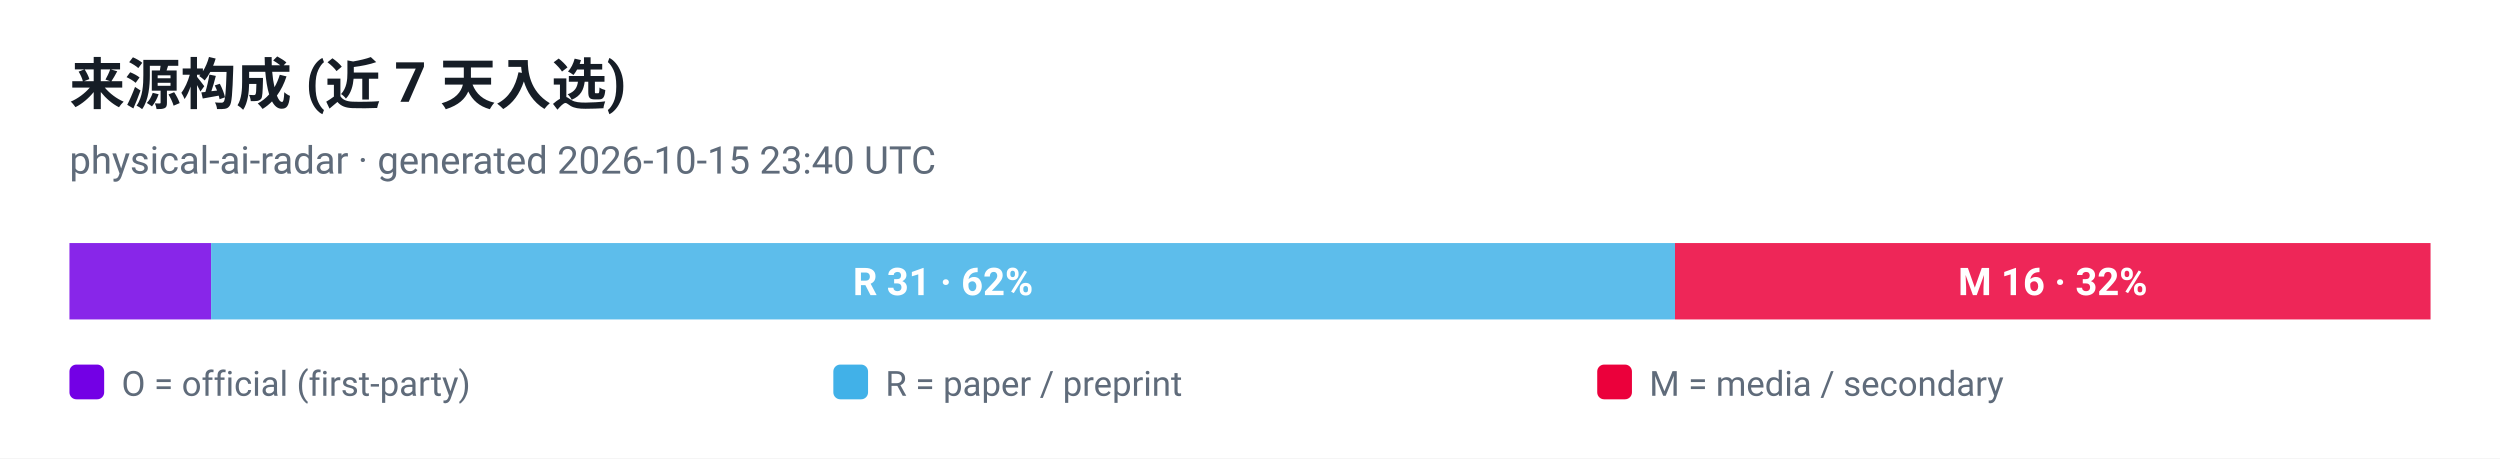
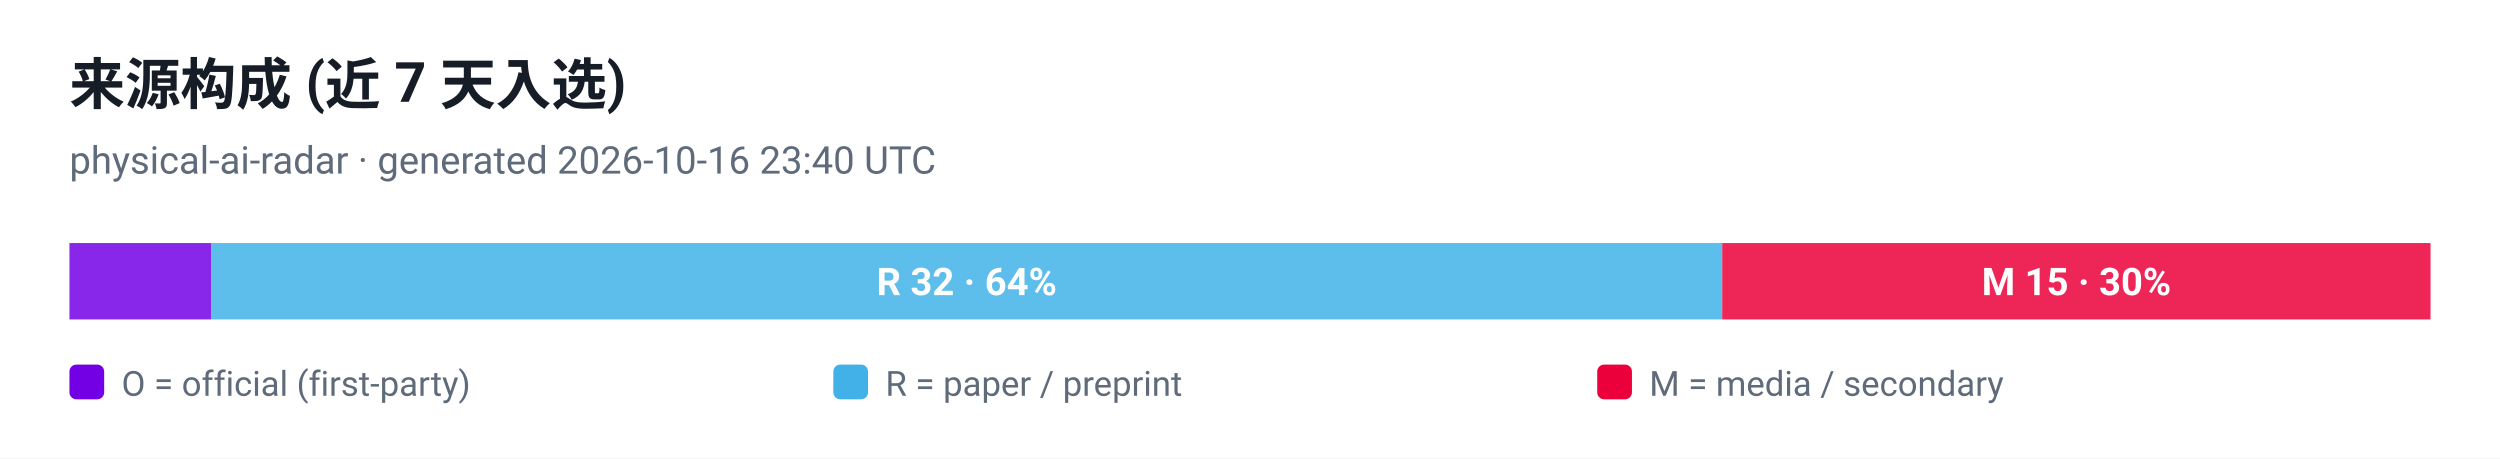
<svg xmlns="http://www.w3.org/2000/svg" viewBox="0 0 720 132" width="720" height="132" role="img" aria-label="来源构成 (近 7 天入选)">
  <style>
  .plate { fill: #ffffff }
  .ink { fill: #161d26 }
  .muted { fill: #5f6b7a }
  .grid { stroke: #e3e9ef }
  @media (prefers-color-scheme: dark) {
    .plate { fill: #0d1117 }
    .ink { fill: #e6edf3 }
    .muted { fill: #8b949e }
    .grid { stroke: #30363d }
  }
</style>
  <rect class="plate" width="720" height="132" />
  <text x="20" y="30" font-family="ui-sans-serif, -apple-system, 'Segoe UI', Roboto, Helvetica, Arial, sans-serif" font-size="16" font-weight="700" class="ink">来源构成 (近 7 天入选)</text>
-   <text x="20" y="50" font-family="ui-sans-serif, -apple-system, 'Segoe UI', Roboto, Helvetica, Arial, sans-serif" font-size="11" class="muted">physical-ai-radar · generated 2026-10-15 23:40 UTC</text>
+   <text x="20" y="50" font-family="ui-sans-serif, -apple-system, 'Segoe UI', Roboto, Helvetica, Arial, sans-serif" font-size="11" class="muted">physical-ai-radar · generated 2026-10-16 23:40 UTC</text>
  <rect x="20.0" y="70" width="40.8" height="22" fill="#7300e5" fill-opacity="0.85" />
-   <rect x="60.8" y="70" width="421.6" height="22" fill="#41b1e8" fill-opacity="0.85" />
-   <text x="271.6" y="85" text-anchor="middle" font-family="ui-sans-serif, -apple-system, 'Segoe UI', Roboto, Helvetica, Arial, sans-serif" font-size="11" font-weight="700" fill="#ffffff">R 31 · 62%</text>
-   <rect x="482.4" y="70" width="217.6" height="22" fill="#eb003b" fill-opacity="0.85" />
-   <text x="591.2" y="85" text-anchor="middle" font-family="ui-sans-serif, -apple-system, 'Segoe UI', Roboto, Helvetica, Arial, sans-serif" font-size="11" font-weight="700" fill="#ffffff">M 16 · 32%</text>
+   <rect x="60.8" y="70" width="435.2" height="22" fill="#41b1e8" fill-opacity="0.85" />
+   <text x="278.4" y="85" text-anchor="middle" font-family="ui-sans-serif, -apple-system, 'Segoe UI', Roboto, Helvetica, Arial, sans-serif" font-size="11" font-weight="700" fill="#ffffff">R 32 · 64%</text>
+   <rect x="496.0" y="70" width="204.0" height="22" fill="#eb003b" fill-opacity="0.85" />
+   <text x="598.0" y="85" text-anchor="middle" font-family="ui-sans-serif, -apple-system, 'Segoe UI', Roboto, Helvetica, Arial, sans-serif" font-size="11" font-weight="700" fill="#ffffff">M 15 · 30%</text>
  <rect x="20" y="105" width="10" height="10" rx="2" fill="#7300e5" />
  <text x="35" y="114" font-family="ui-sans-serif, -apple-system, 'Segoe UI', Roboto, Helvetica, Arial, sans-serif" font-size="10" fill="#5f6b7a">O = official (first-party)</text>
  <rect x="240" y="105" width="10" height="10" rx="2" fill="#41b1e8" />
  <text x="255" y="114" font-family="ui-sans-serif, -apple-system, 'Segoe UI', Roboto, Helvetica, Arial, sans-serif" font-size="10" fill="#5f6b7a">R = paper / preprint</text>
  <rect x="460" y="105" width="10" height="10" rx="2" fill="#eb003b" />
  <text x="475" y="114" font-family="ui-sans-serif, -apple-system, 'Segoe UI', Roboto, Helvetica, Arial, sans-serif" font-size="10" fill="#5f6b7a">M = media / secondary</text>
</svg>
